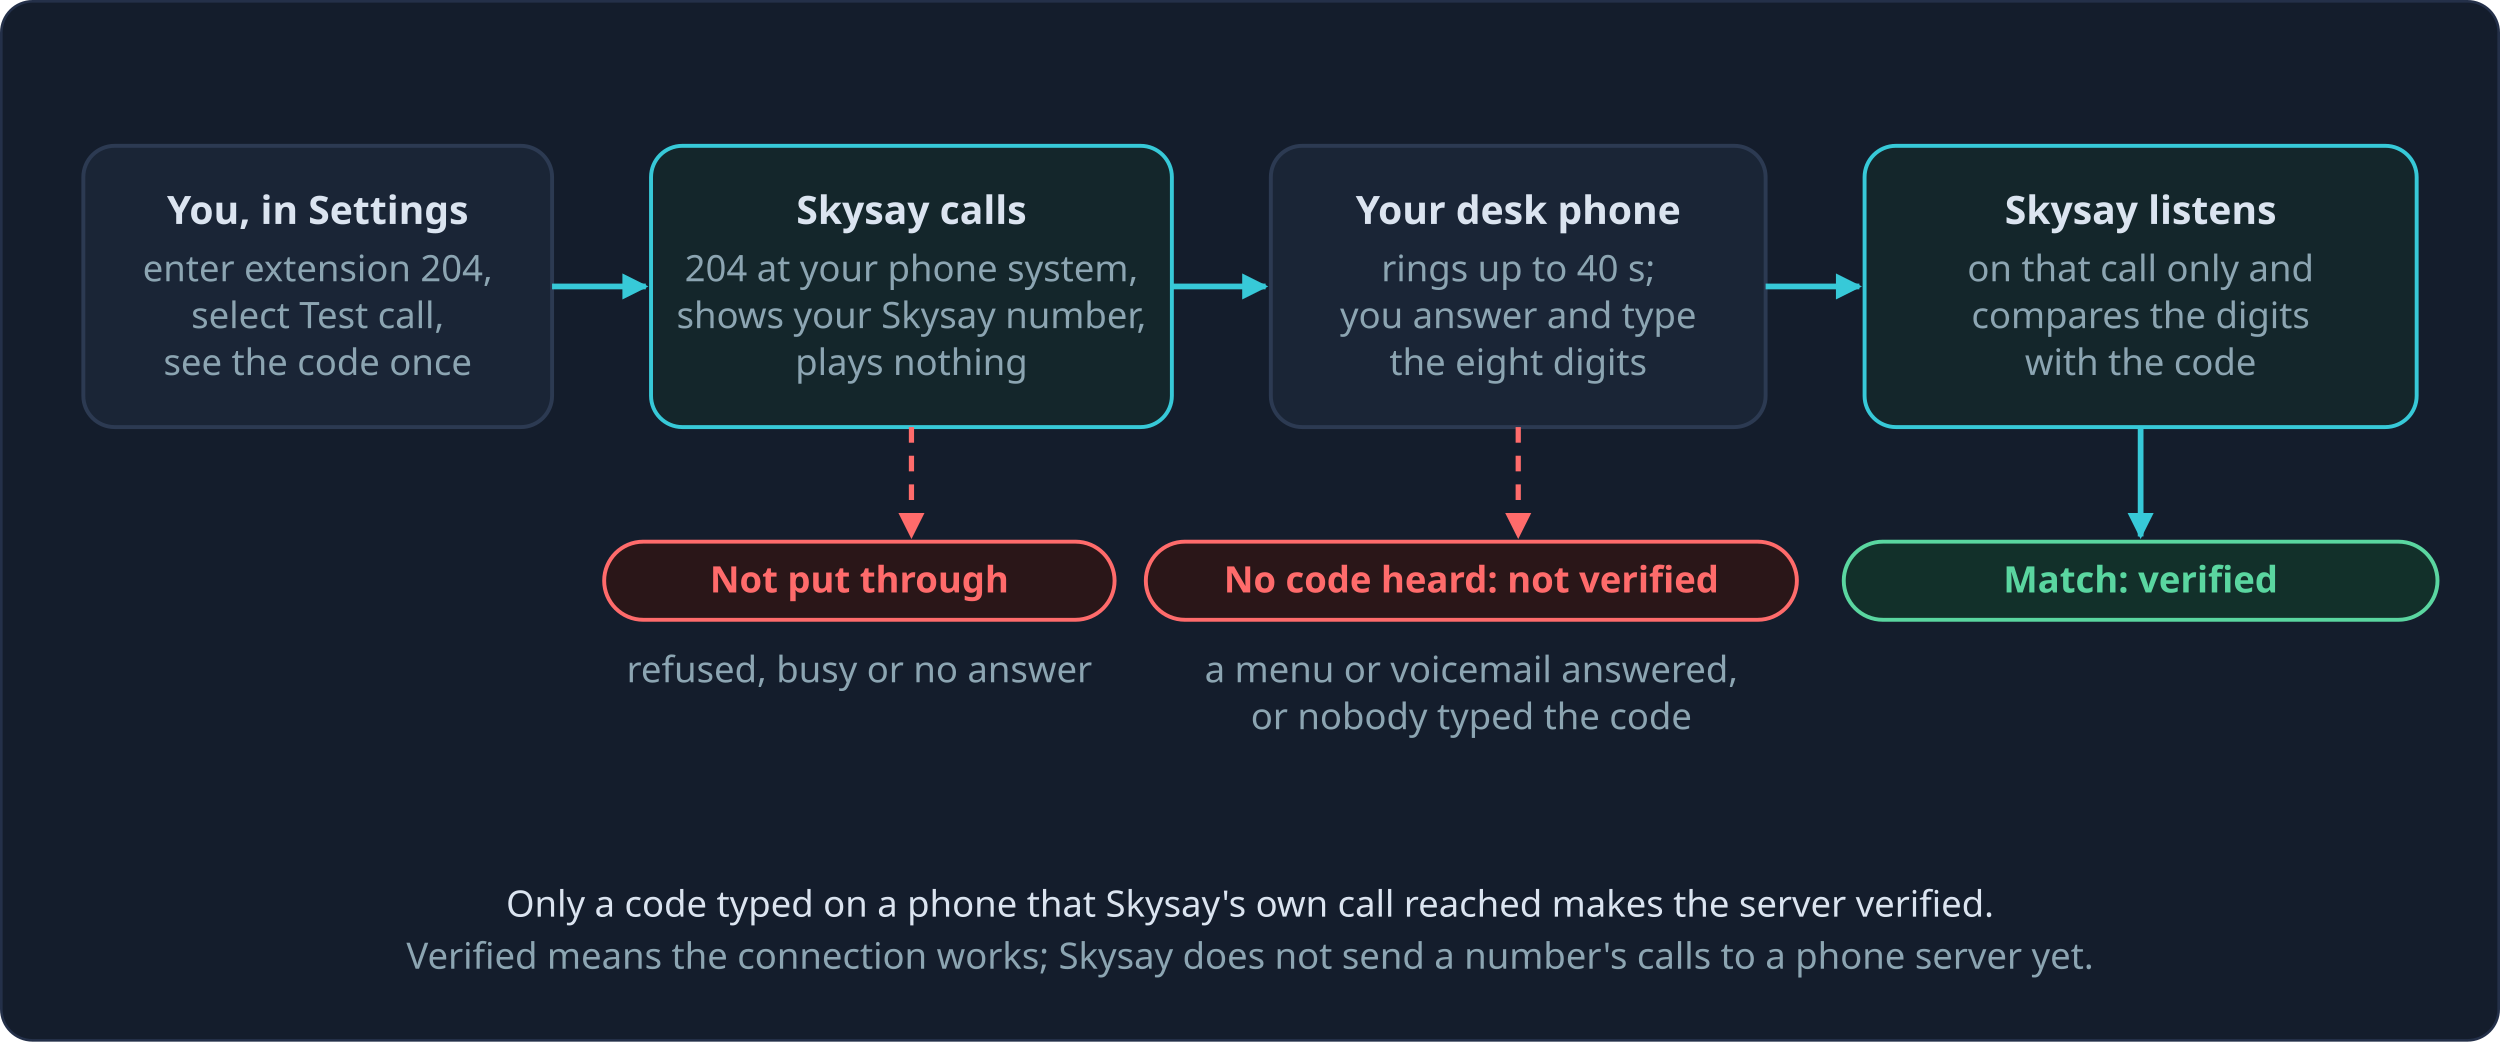
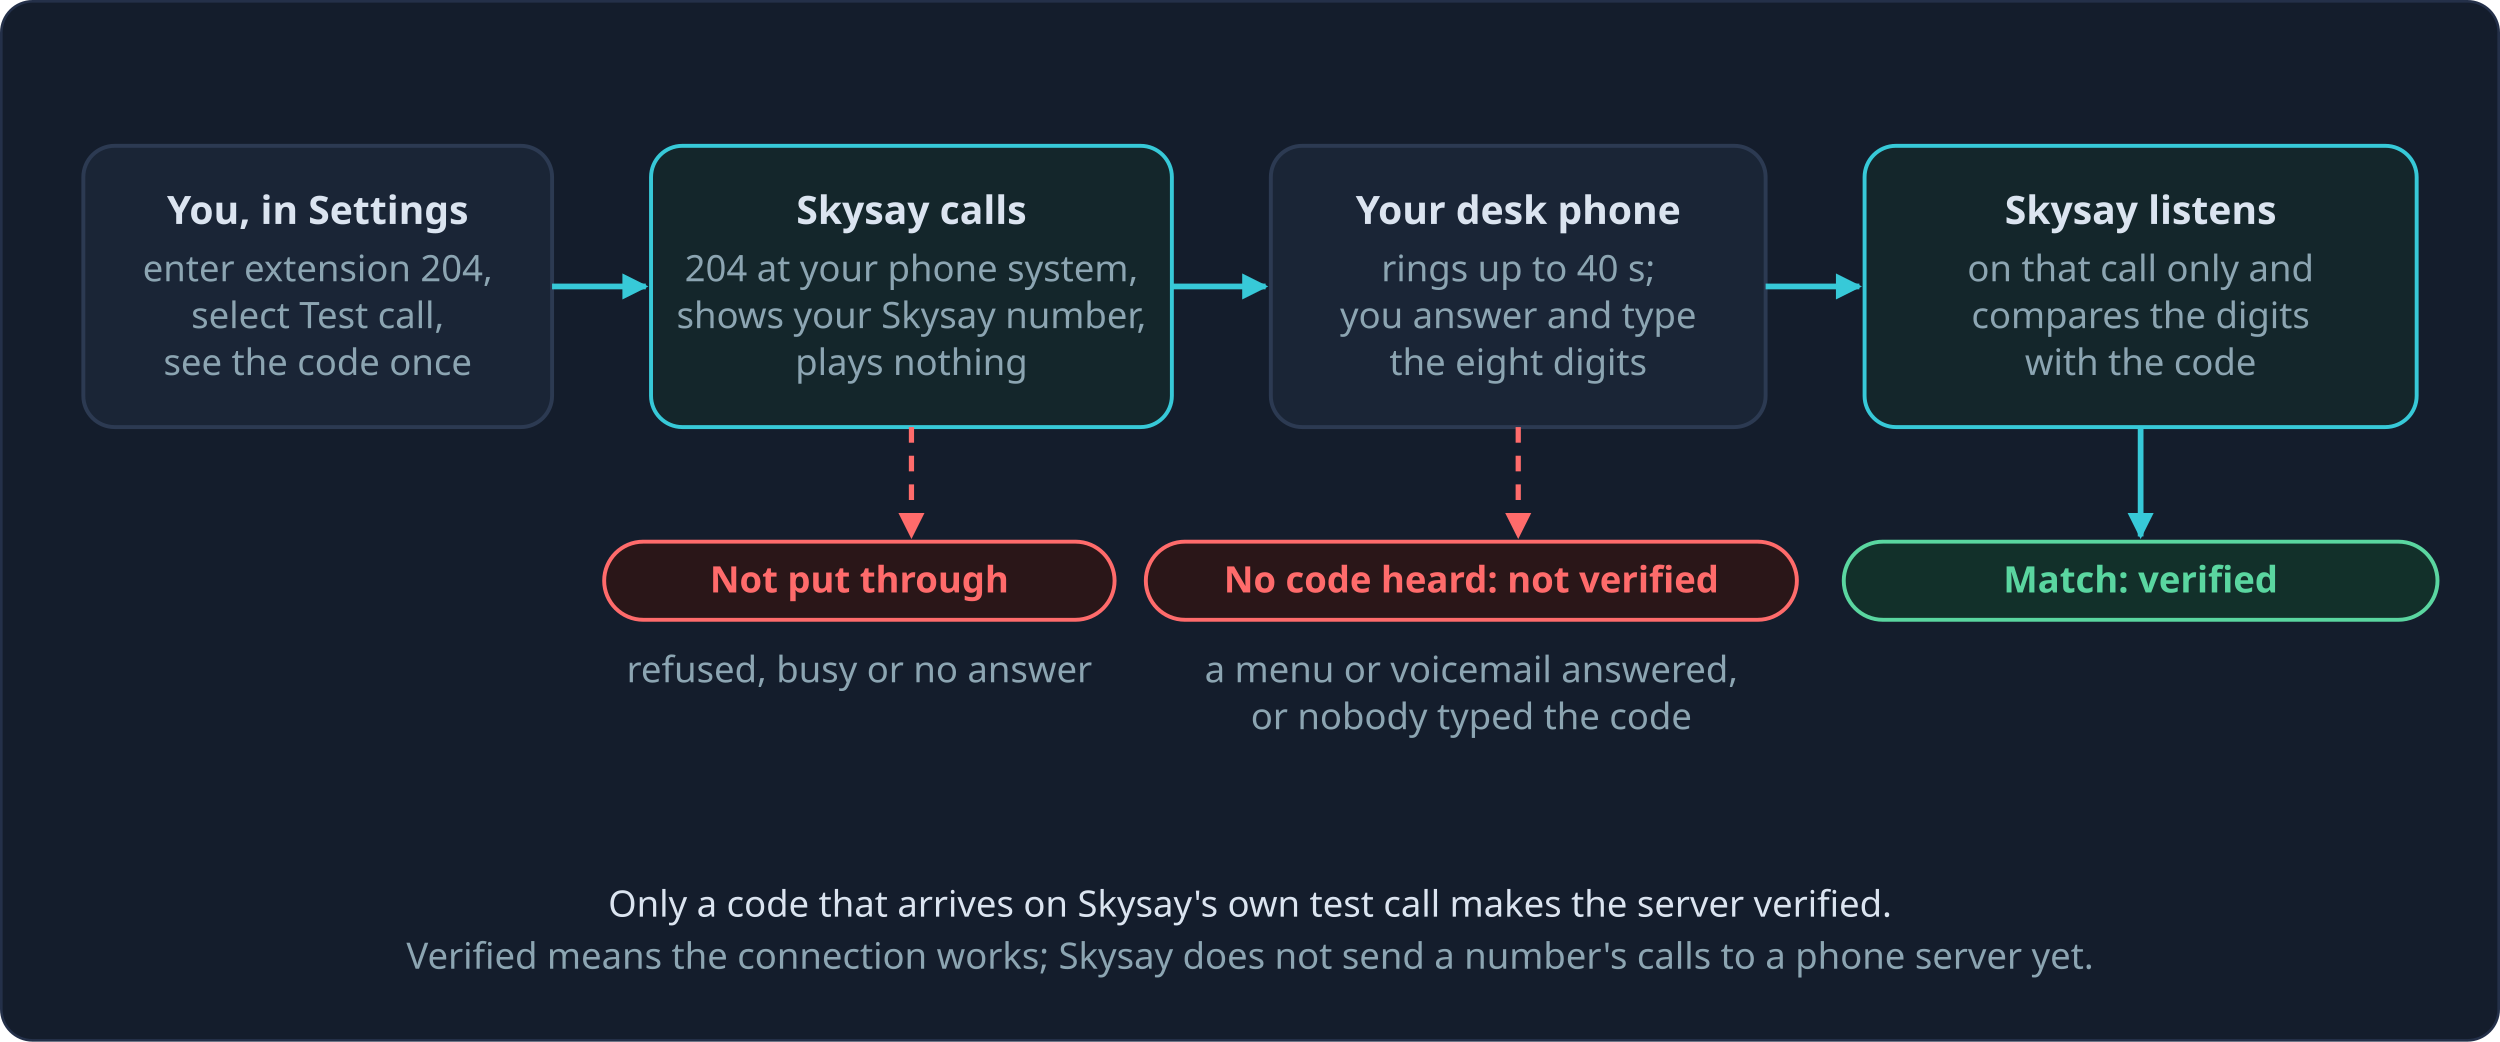
<svg xmlns="http://www.w3.org/2000/svg" viewBox="0 0 960 400" width="960" height="400" role="img" aria-label="A phone server test call: you name an extension, Skysay shows a code once and calls that extension on your phone system, the person who answers types the code, and only a match makes the server verified" font-family="'Geist Variable', ui-sans-serif, system-ui, sans-serif">
  <defs>
    <marker id="h-main" viewBox="0 0 10 10" refX="9" refY="5" markerWidth="10" markerHeight="10" markerUnits="userSpaceOnUse" orient="auto-start-reverse">
      <path d="M0,0 L10,5 L0,10 z" fill="#37c9d8" />
    </marker>
    <marker id="h-fail" viewBox="0 0 10 10" refX="9" refY="5" markerWidth="10" markerHeight="10" markerUnits="userSpaceOnUse" orient="auto-start-reverse">
      <path d="M0,0 L10,5 L0,10 z" fill="#ff6b6b" />
    </marker>
  </defs>
  <rect x="0.5" y="0.5" width="959" height="399" rx="12" fill="#141d2c" stroke="#243049" stroke-width="1" />
  <rect x="32" y="56" width="180" height="108" rx="12" fill="#1a2536" stroke="#2c3a52" stroke-width="1.5" />
  <text x="122" y="86" font-size="15" fill="#dbe4f0" text-anchor="middle" font-weight="600">You, in Settings</text>
  <text x="122" y="108" font-size="14" fill="#8ca5b2" text-anchor="middle">enter extension 204,</text>
  <text x="122" y="126" font-size="14" fill="#8ca5b2" text-anchor="middle">select Test call,</text>
  <text x="122" y="144" font-size="14" fill="#8ca5b2" text-anchor="middle">see the code once</text>
  <rect x="250" y="56" width="200" height="108" rx="12" fill="#14262b" stroke="#37c9d8" stroke-width="1.5" />
  <text x="350" y="86" font-size="15" fill="#dbe4f0" text-anchor="middle" font-weight="600">Skysay calls</text>
  <text x="350" y="108" font-size="14" fill="#8ca5b2" text-anchor="middle">204 at your phone system,</text>
  <text x="350" y="126" font-size="14" fill="#8ca5b2" text-anchor="middle">shows your Skysay number,</text>
  <text x="350" y="144" font-size="14" fill="#8ca5b2" text-anchor="middle">plays nothing</text>
  <rect x="488" y="56" width="190" height="108" rx="12" fill="#1a2536" stroke="#2c3a52" stroke-width="1.5" />
  <text x="583" y="86" font-size="15" fill="#dbe4f0" text-anchor="middle" font-weight="600">Your desk phone</text>
  <text x="583" y="108" font-size="14" fill="#8ca5b2" text-anchor="middle">rings up to 40 s;</text>
  <text x="583" y="126" font-size="14" fill="#8ca5b2" text-anchor="middle">you answer and type</text>
  <text x="583" y="144" font-size="14" fill="#8ca5b2" text-anchor="middle">the eight digits</text>
  <rect x="716" y="56" width="212" height="108" rx="12" fill="#14262b" stroke="#37c9d8" stroke-width="1.5" />
  <text x="822" y="86" font-size="15" fill="#dbe4f0" text-anchor="middle" font-weight="600">Skysay listens</text>
  <text x="822" y="108" font-size="14" fill="#8ca5b2" text-anchor="middle">on that call only and</text>
  <text x="822" y="126" font-size="14" fill="#8ca5b2" text-anchor="middle">compares the digits</text>
  <text x="822" y="144" font-size="14" fill="#8ca5b2" text-anchor="middle">with the code</text>
  <path d="M212,110 L248,110" fill="none" stroke="#37c9d8" stroke-width="2.2" marker-end="url(#h-main)" />
  <path d="M450,110 L486,110" fill="none" stroke="#37c9d8" stroke-width="2.2" marker-end="url(#h-main)" />
  <path d="M678,110 L714,110" fill="none" stroke="#37c9d8" stroke-width="2.2" marker-end="url(#h-main)" />
  <path d="M822,164 L822,206" fill="none" stroke="#37c9d8" stroke-width="2.2" marker-end="url(#h-main)" />
  <rect x="708" y="208" width="228" height="30" rx="15" fill="#12302a" stroke="#5ad6a0" stroke-width="1.5" />
  <text x="822" y="227.5" font-size="14" fill="#5ad6a0" text-anchor="middle" font-weight="600">Match: verified</text>
  <path d="M583,164 L583,206" fill="none" stroke="#ff6b6b" stroke-width="2" stroke-dasharray="6 5" marker-end="url(#h-fail)" />
  <rect x="440" y="208" width="250" height="30" rx="15" fill="#2a1618" stroke="#ff6b6b" stroke-width="1.5" />
  <text x="565" y="227.5" font-size="14" fill="#ff6b6b" text-anchor="middle" font-weight="600">No code heard: not verified</text>
  <text x="565" y="262" font-size="14" fill="#8ca5b2" text-anchor="middle">a menu or voicemail answered,</text>
  <text x="565" y="280" font-size="14" fill="#8ca5b2" text-anchor="middle">or nobody typed the code</text>
  <path d="M350,164 L350,206" fill="none" stroke="#ff6b6b" stroke-width="2" stroke-dasharray="6 5" marker-end="url(#h-fail)" />
  <rect x="232" y="208" width="196" height="30" rx="15" fill="#2a1618" stroke="#ff6b6b" stroke-width="1.5" />
  <text x="330" y="227.5" font-size="14" fill="#ff6b6b" text-anchor="middle" font-weight="600">Not put through</text>
  <text x="330" y="262" font-size="14" fill="#8ca5b2" text-anchor="middle">refused, busy or no answer</text>
-   <text x="480" y="352" font-size="14" fill="#dbe4f0" text-anchor="middle">Only a code typed on a phone that Skysay's own call reached makes the server verified.</text>
+   <text x="480" y="352" font-size="14" fill="#dbe4f0" text-anchor="middle">Only a code that arrives on Skysay's own test call makes the server verified.</text>
  <text x="480" y="372" font-size="14" fill="#8ca5b2" text-anchor="middle">Verified means the connection works; Skysay does not send a number's calls to a phone server yet.</text>
</svg>
